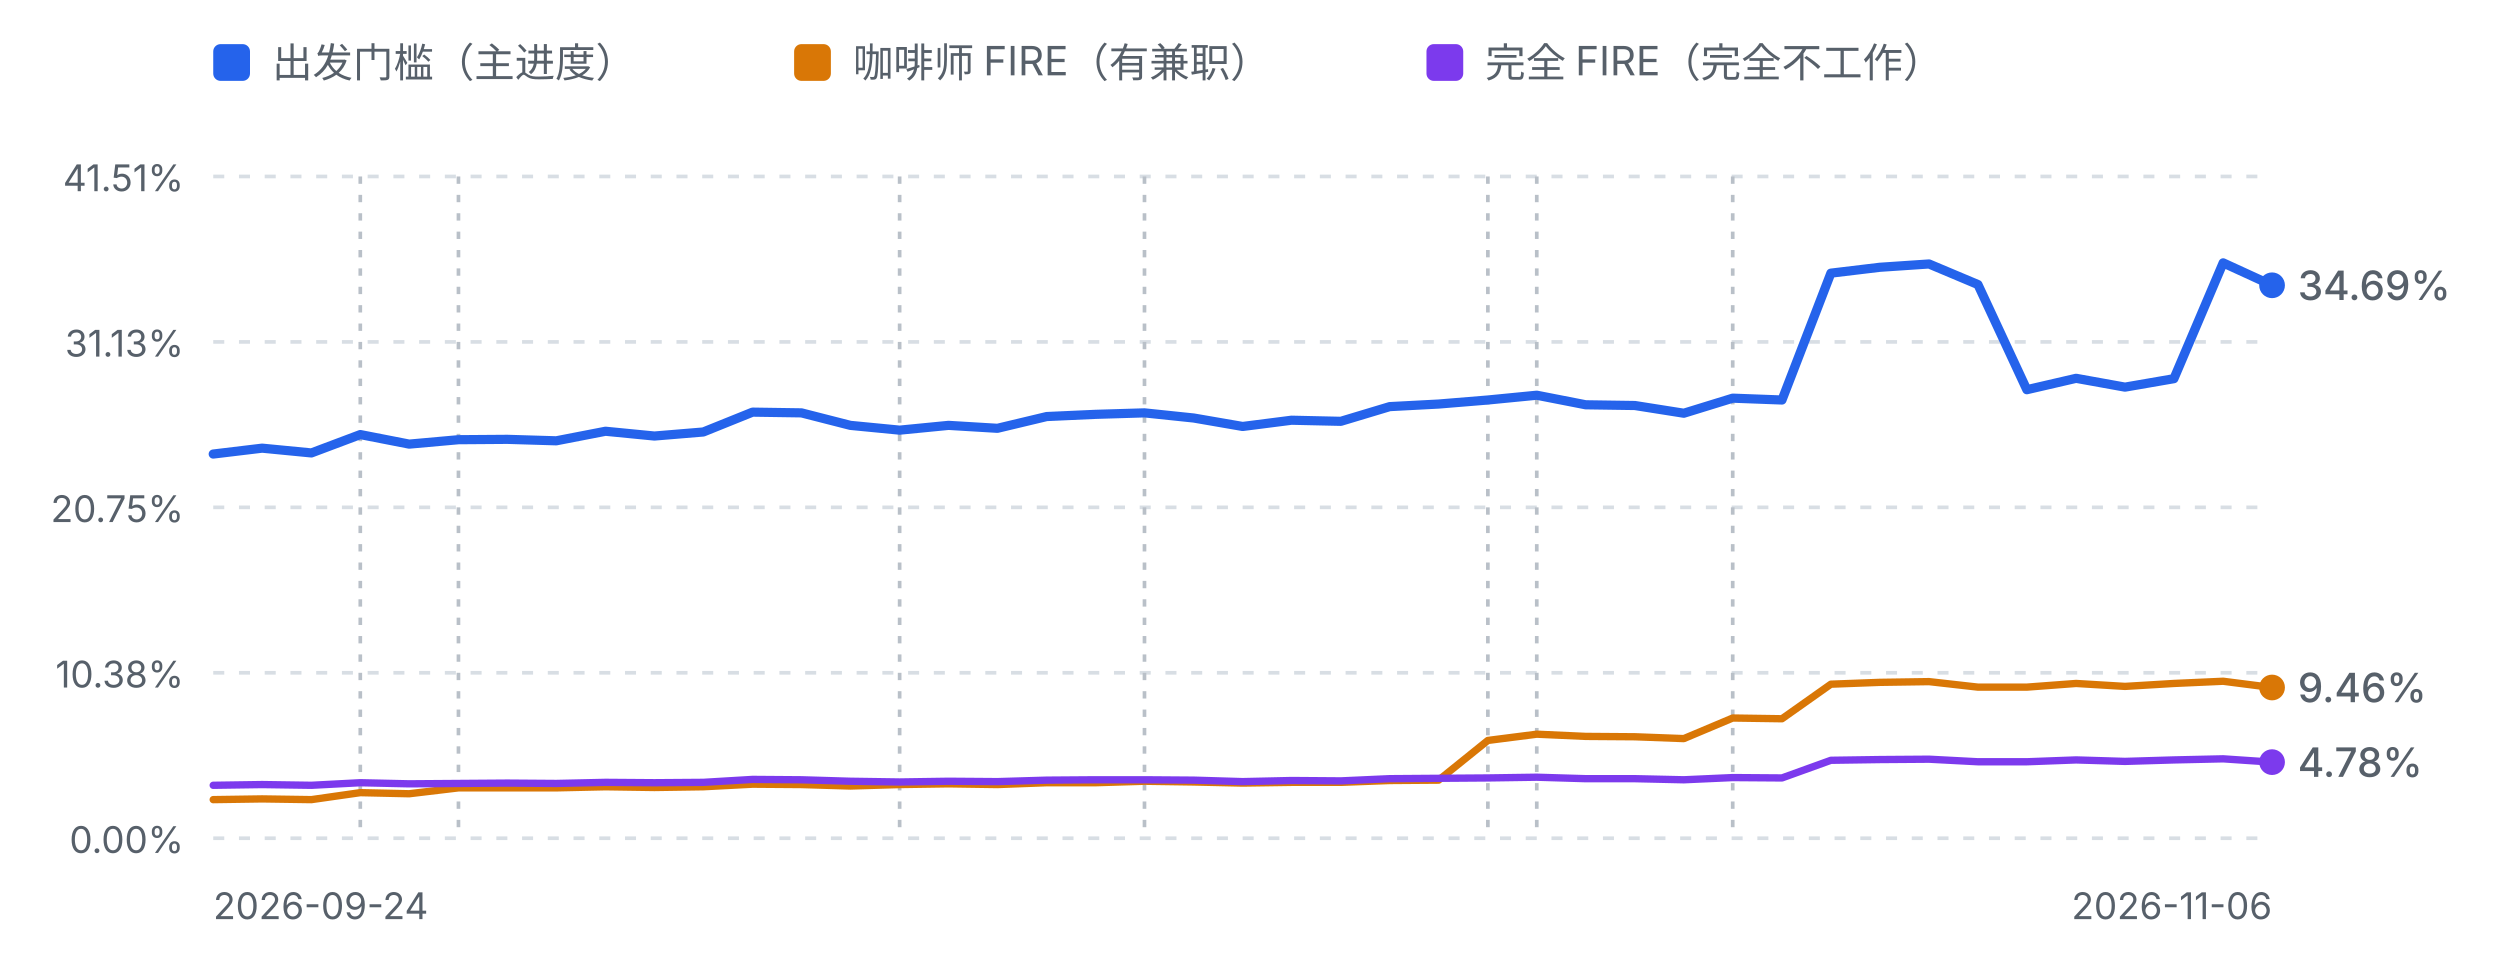
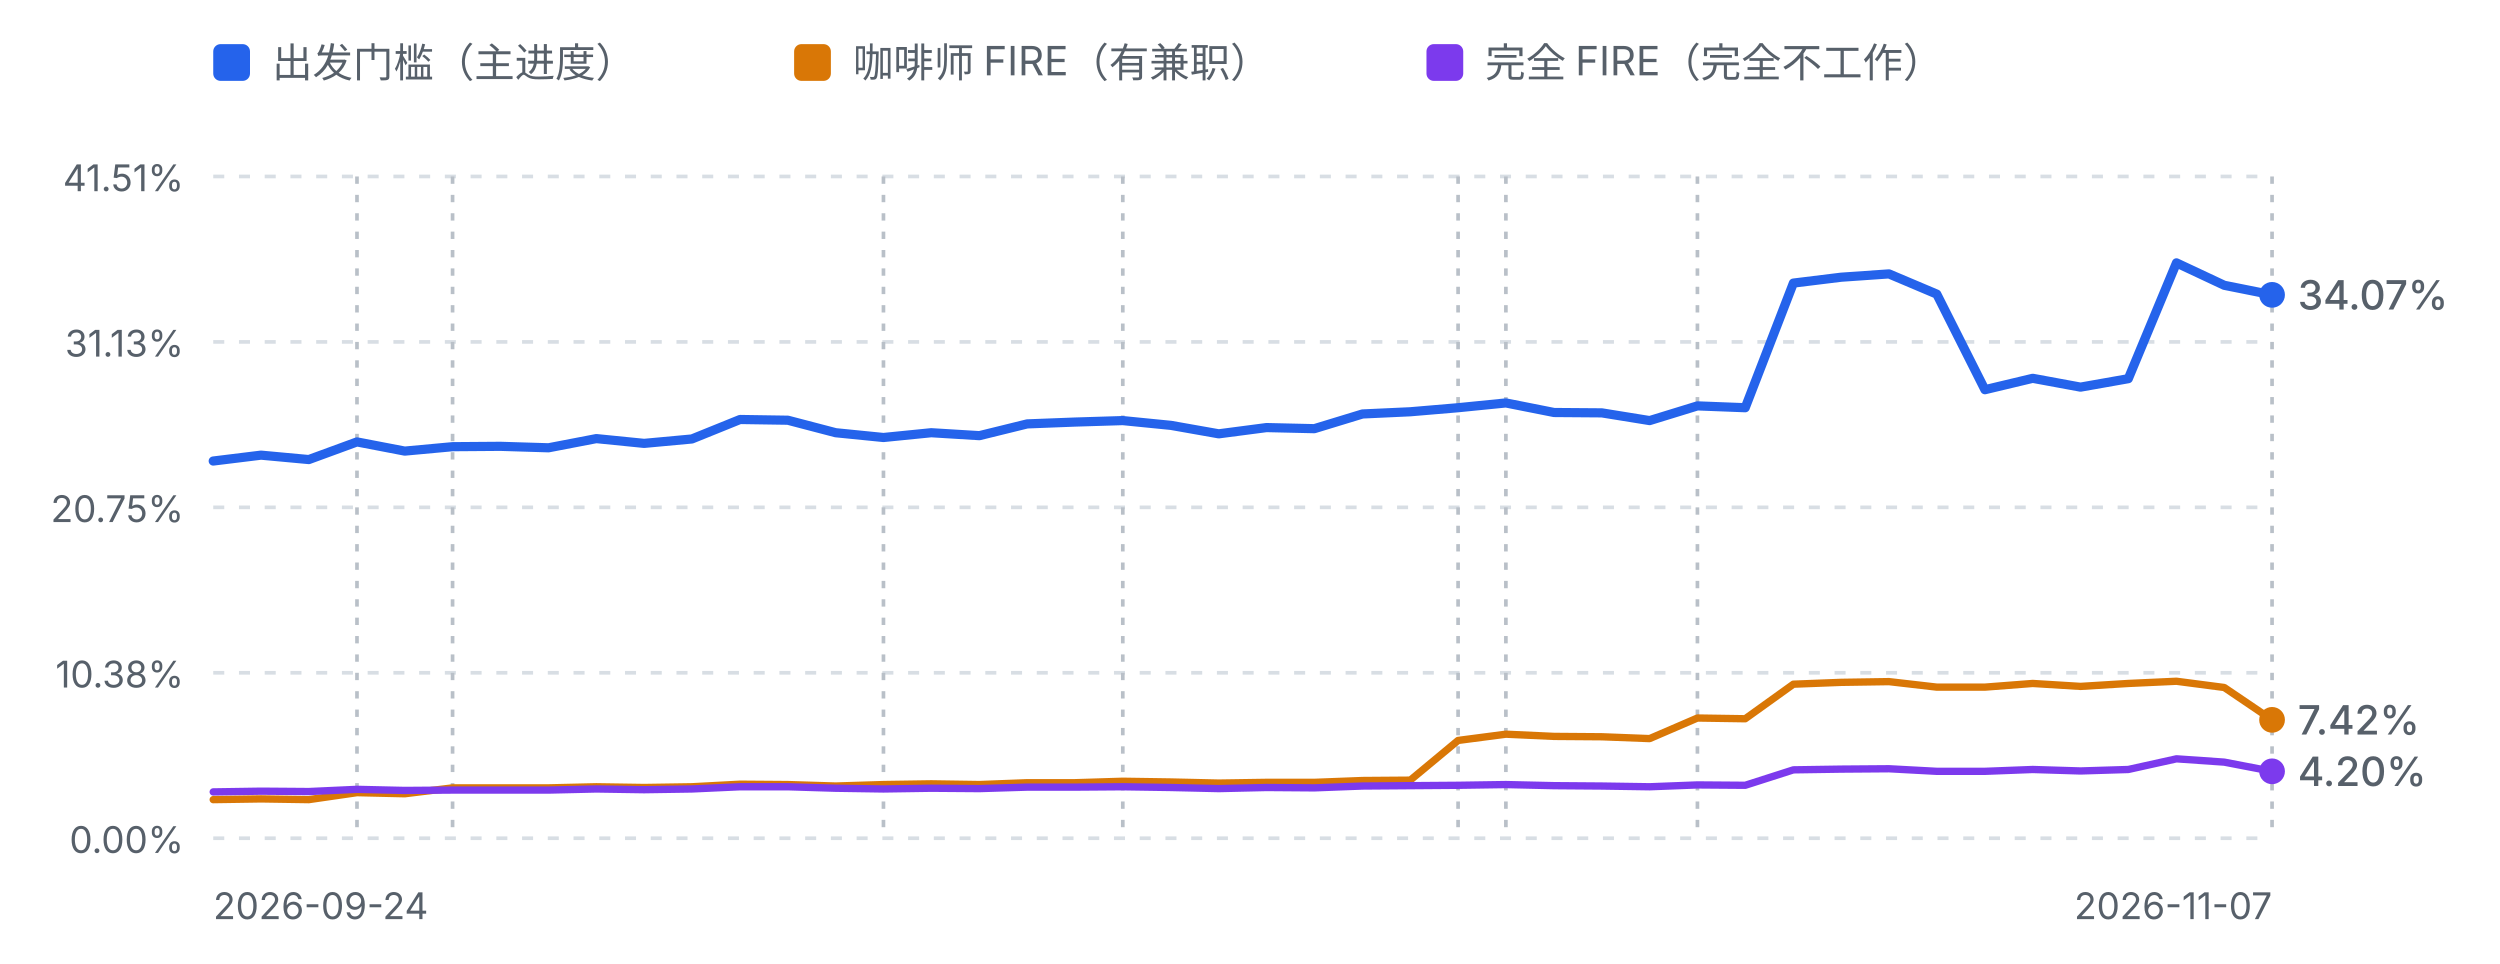
<svg xmlns="http://www.w3.org/2000/svg" viewBox="0 0 680 262" width="680" height="262" role="img" aria-label="进度曲线：出发门槛、咖啡师 FIRE 与完全 FIRE">
  <defs>
    <style>
      .fg-muted { fill: #57606a; font-family: ui-sans-serif, system-ui, -apple-system, "Segoe UI", sans-serif; }
      .grid { stroke: #d8dee4; stroke-width: 1; stroke-dasharray: 3 4; }
      .mark { stroke: #b9c0c8; stroke-width: 1; stroke-dasharray: 2 3; }
      .line-dep { fill: none; stroke: #2563eb; stroke-width: 2.5; stroke-linejoin: round; stroke-linecap: round; }
      .line-fire { fill: none; stroke: #d97706; stroke-width: 2; stroke-linejoin: round; stroke-linecap: round; }
      .line-full { fill: none; stroke: #7c3aed; stroke-width: 2; stroke-linejoin: round; stroke-linecap: round; }
      @media (prefers-color-scheme: dark) {
        .fg-muted { fill: #8b949e; }
        .grid { stroke: #30363d; }
        .mark { stroke: #4d545c; }
        .line-dep { stroke: #60a5fa; }
        .line-fire { stroke: #f0b429; }
        .line-full { stroke: #a78bfa; }
      }
    </style>
  </defs>
  <rect x="58" y="12" width="10" height="10" rx="2" fill="#2563eb" />
  <text class="fg-muted" x="74" y="21" font-size="11">出发门槛（主进度）</text>
  <rect x="216" y="12" width="10" height="10" rx="2" fill="#d97706" />
  <text class="fg-muted" x="232" y="21" font-size="11">咖啡师 FIRE（有兼职）</text>
  <rect x="388" y="12" width="10" height="10" rx="2" fill="#7c3aed" />
  <text class="fg-muted" x="404" y="21" font-size="11">完全 FIRE（完全不工作）</text>
  <line class="grid" x1="58" y1="48.0" x2="618" y2="48.0" />
  <text class="fg-muted" x="50" y="52.0" text-anchor="end" font-size="10">41.51%</text>
  <line class="grid" x1="58" y1="93.0" x2="618" y2="93.0" />
  <text class="fg-muted" x="50" y="97.0" text-anchor="end" font-size="10">31.13%</text>
  <line class="grid" x1="58" y1="138.0" x2="618" y2="138.0" />
  <text class="fg-muted" x="50" y="142.0" text-anchor="end" font-size="10">20.75%</text>
  <line class="grid" x1="58" y1="183.0" x2="618" y2="183.0" />
  <text class="fg-muted" x="50" y="187.0" text-anchor="end" font-size="10">10.38%</text>
  <line class="grid" x1="58" y1="228.0" x2="618" y2="228.0" />
  <text class="fg-muted" x="50" y="232.0" text-anchor="end" font-size="10">0.00%</text>
-   <line class="mark" x1="98.0" y1="48" x2="98.0" y2="228.0" />
-   <line class="mark" x1="124.7" y1="48" x2="124.7" y2="228.0" />
-   <line class="mark" x1="244.7" y1="48" x2="244.7" y2="228.0" />
-   <line class="mark" x1="311.3" y1="48" x2="311.3" y2="228.0" />
-   <line class="mark" x1="404.7" y1="48" x2="404.7" y2="228.0" />
-   <line class="mark" x1="418.0" y1="48" x2="418.0" y2="228.0" />
-   <line class="mark" x1="471.3" y1="48" x2="471.3" y2="228.0" />
-   <path d="M58.0,123.5 L71.3,121.9 L84.7,123.2 L98.0,118.2 L111.3,120.8 L124.7,119.6 L138.0,119.5 L151.3,119.9 L164.7,117.3 L178.0,118.6 L191.3,117.5 L204.7,112.1 L218.0,112.3 L231.3,115.7 L244.7,117.0 L258.0,115.7 L271.3,116.5 L284.7,113.3 L298.0,112.7 L311.3,112.3 L324.7,113.7 L338.0,116.0 L351.3,114.3 L364.7,114.6 L378.0,110.6 L391.3,109.9 L404.7,108.8 L418.0,107.5 L431.3,110.1 L444.7,110.3 L458.0,112.4 L471.3,108.3 L484.7,108.8 L498.0,74.3 L511.3,72.7 L524.7,71.8 L538.0,77.4 L551.3,106.0 L564.7,102.9 L578.0,105.3 L591.3,103.0 L604.7,71.5 L618.0,77.6" class="line-dep" />
-   <path d="M58.0,217.5 L71.3,217.3 L84.7,217.5 L98.0,215.6 L111.3,215.9 L124.7,214.3 L138.0,214.3 L151.3,214.3 L164.7,214.0 L178.0,214.2 L191.3,214.0 L204.7,213.3 L218.0,213.4 L231.3,213.8 L244.7,213.4 L258.0,213.2 L271.3,213.4 L284.7,212.9 L298.0,212.9 L311.3,212.5 L324.7,212.7 L338.0,213.0 L351.3,212.8 L364.7,212.8 L378.0,212.3 L391.3,212.2 L404.7,201.4 L418.0,199.7 L431.3,200.3 L444.7,200.4 L458.0,200.9 L471.3,195.3 L484.7,195.5 L498.0,186.1 L511.3,185.6 L524.7,185.4 L538.0,186.9 L551.3,186.9 L564.7,185.9 L578.0,186.7 L591.3,185.9 L604.7,185.3 L618.0,187.0" class="line-fire" />
-   <path d="M58.0,213.6 L71.3,213.4 L84.7,213.6 L98.0,212.9 L111.3,213.2 L124.7,213.1 L138.0,213.0 L151.3,213.1 L164.7,212.8 L178.0,212.9 L191.3,212.8 L204.7,212.0 L218.0,212.1 L231.3,212.5 L244.7,212.7 L258.0,212.5 L271.3,212.6 L284.7,212.2 L298.0,212.1 L311.3,212.1 L324.7,212.2 L338.0,212.6 L351.3,212.3 L364.7,212.4 L378.0,211.8 L391.3,211.7 L404.7,211.6 L418.0,211.4 L431.3,211.8 L444.7,211.8 L458.0,212.1 L471.3,211.5 L484.7,211.6 L498.0,206.8 L511.3,206.6 L524.7,206.5 L538.0,207.2 L551.3,207.2 L564.7,206.7 L578.0,207.1 L591.3,206.7 L604.7,206.4 L618.0,207.3" class="line-full" />
-   <circle cx="618.0" cy="187.0" r="3.5" fill="#d97706" />
-   <text class="fg-muted" x="625.0" y="191.0" font-size="11" font-weight="500" fill="#d97706">9.46%</text>
-   <circle cx="618.0" cy="77.6" r="3.5" fill="#2563eb" />
-   <text class="fg-muted" x="625.0" y="81.6" font-size="11" font-weight="500" fill="#2563eb">34.69%</text>
-   <circle cx="618.0" cy="207.3" r="3.5" fill="#7c3aed" />
-   <text class="fg-muted" x="625.0" y="211.3" font-size="11" font-weight="500" fill="#7c3aed">4.78%</text>
+   <line class="mark" x1="97.1" y1="48" x2="97.1" y2="228.0" />
+   <line class="mark" x1="123.1" y1="48" x2="123.1" y2="228.0" />
+   <line class="mark" x1="240.3" y1="48" x2="240.3" y2="228.0" />
+   <line class="mark" x1="305.4" y1="48" x2="305.4" y2="228.0" />
+   <line class="mark" x1="396.6" y1="48" x2="396.6" y2="228.0" />
+   <line class="mark" x1="409.6" y1="48" x2="409.6" y2="228.0" />
+   <line class="mark" x1="461.7" y1="48" x2="461.7" y2="228.0" />
+   <line class="mark" x1="618.0" y1="48" x2="618.0" y2="228.0" />
+   <path d="M58.0,125.4 L71.0,123.8 L84.0,125.0 L97.1,120.2 L110.1,122.7 L123.1,121.5 L136.1,121.4 L149.2,121.8 L162.2,119.3 L175.2,120.6 L188.2,119.4 L201.3,114.1 L214.3,114.3 L227.3,117.7 L240.3,119.0 L253.3,117.7 L266.4,118.5 L279.4,115.3 L292.4,114.8 L305.4,114.4 L318.5,115.7 L331.5,118.0 L344.5,116.3 L357.5,116.6 L370.6,112.6 L383.6,112.0 L396.6,110.9 L409.6,109.6 L422.7,112.2 L435.7,112.3 L448.7,114.4 L461.7,110.4 L474.7,110.9 L487.8,77.0 L500.8,75.4 L513.8,74.5 L526.8,80.0 L539.9,106.0 L552.9,102.9 L565.9,105.3 L578.9,103.0 L592.0,71.5 L605.0,77.6 L618.0,80.2" class="line-dep" />
+   <path d="M58.0,217.5 L71.0,217.3 L84.0,217.5 L97.1,215.6 L110.1,215.9 L123.1,214.3 L136.1,214.3 L149.2,214.3 L162.2,214.0 L175.2,214.2 L188.2,214.0 L201.3,213.3 L214.3,213.4 L227.3,213.8 L240.3,213.4 L253.3,213.2 L266.4,213.4 L279.4,212.9 L292.4,212.9 L305.4,212.5 L318.5,212.7 L331.5,213.0 L344.5,212.8 L357.5,212.8 L370.6,212.3 L383.6,212.2 L396.6,201.4 L409.6,199.7 L422.7,200.3 L435.7,200.4 L448.7,200.9 L461.7,195.3 L474.7,195.5 L487.8,186.1 L500.8,185.6 L513.8,185.4 L526.8,186.9 L539.9,186.9 L552.9,185.9 L565.9,186.7 L578.9,185.9 L592.0,185.3 L605.0,187.0 L618.0,195.8" class="line-fire" />
+   <path d="M58.0,215.4 L71.0,215.2 L84.0,215.3 L97.1,214.7 L110.1,215.0 L123.1,214.9 L136.1,214.9 L149.2,214.9 L162.2,214.6 L175.2,214.8 L188.2,214.6 L201.3,214.0 L214.3,214.0 L227.3,214.4 L240.3,214.6 L253.3,214.4 L266.4,214.5 L279.4,214.1 L292.4,214.1 L305.4,214.0 L318.5,214.2 L331.5,214.5 L344.5,214.2 L357.5,214.3 L370.6,213.8 L383.6,213.7 L396.6,213.6 L409.6,213.4 L422.7,213.7 L435.7,213.8 L448.7,214.0 L461.7,213.5 L474.7,213.6 L487.8,209.4 L500.8,209.2 L513.8,209.1 L526.8,209.8 L539.9,209.8 L552.9,209.3 L565.9,209.7 L578.9,209.3 L592.0,206.4 L605.0,207.3 L618.0,209.8" class="line-full" />
+   <circle cx="618.0" cy="195.8" r="3.5" fill="#d97706" />
+   <text class="fg-muted" x="625.0" y="199.8" font-size="11" font-weight="500" fill="#d97706">7.42%</text>
+   <circle cx="618.0" cy="80.2" r="3.5" fill="#2563eb" />
+   <text class="fg-muted" x="625.0" y="84.2" font-size="11" font-weight="500" fill="#2563eb">34.07%</text>
+   <circle cx="618.0" cy="209.8" r="3.5" fill="#7c3aed" />
+   <text class="fg-muted" x="625.0" y="213.8" font-size="11" font-weight="500" fill="#7c3aed">4.20%</text>
  <text class="fg-muted" x="58" y="250" font-size="10">2026-09-24</text>
-   <text class="fg-muted" x="618" y="250" text-anchor="end" font-size="10">2026-11-06</text>
+   <text class="fg-muted" x="618" y="250" text-anchor="end" font-size="10">2026-11-07</text>
</svg>
